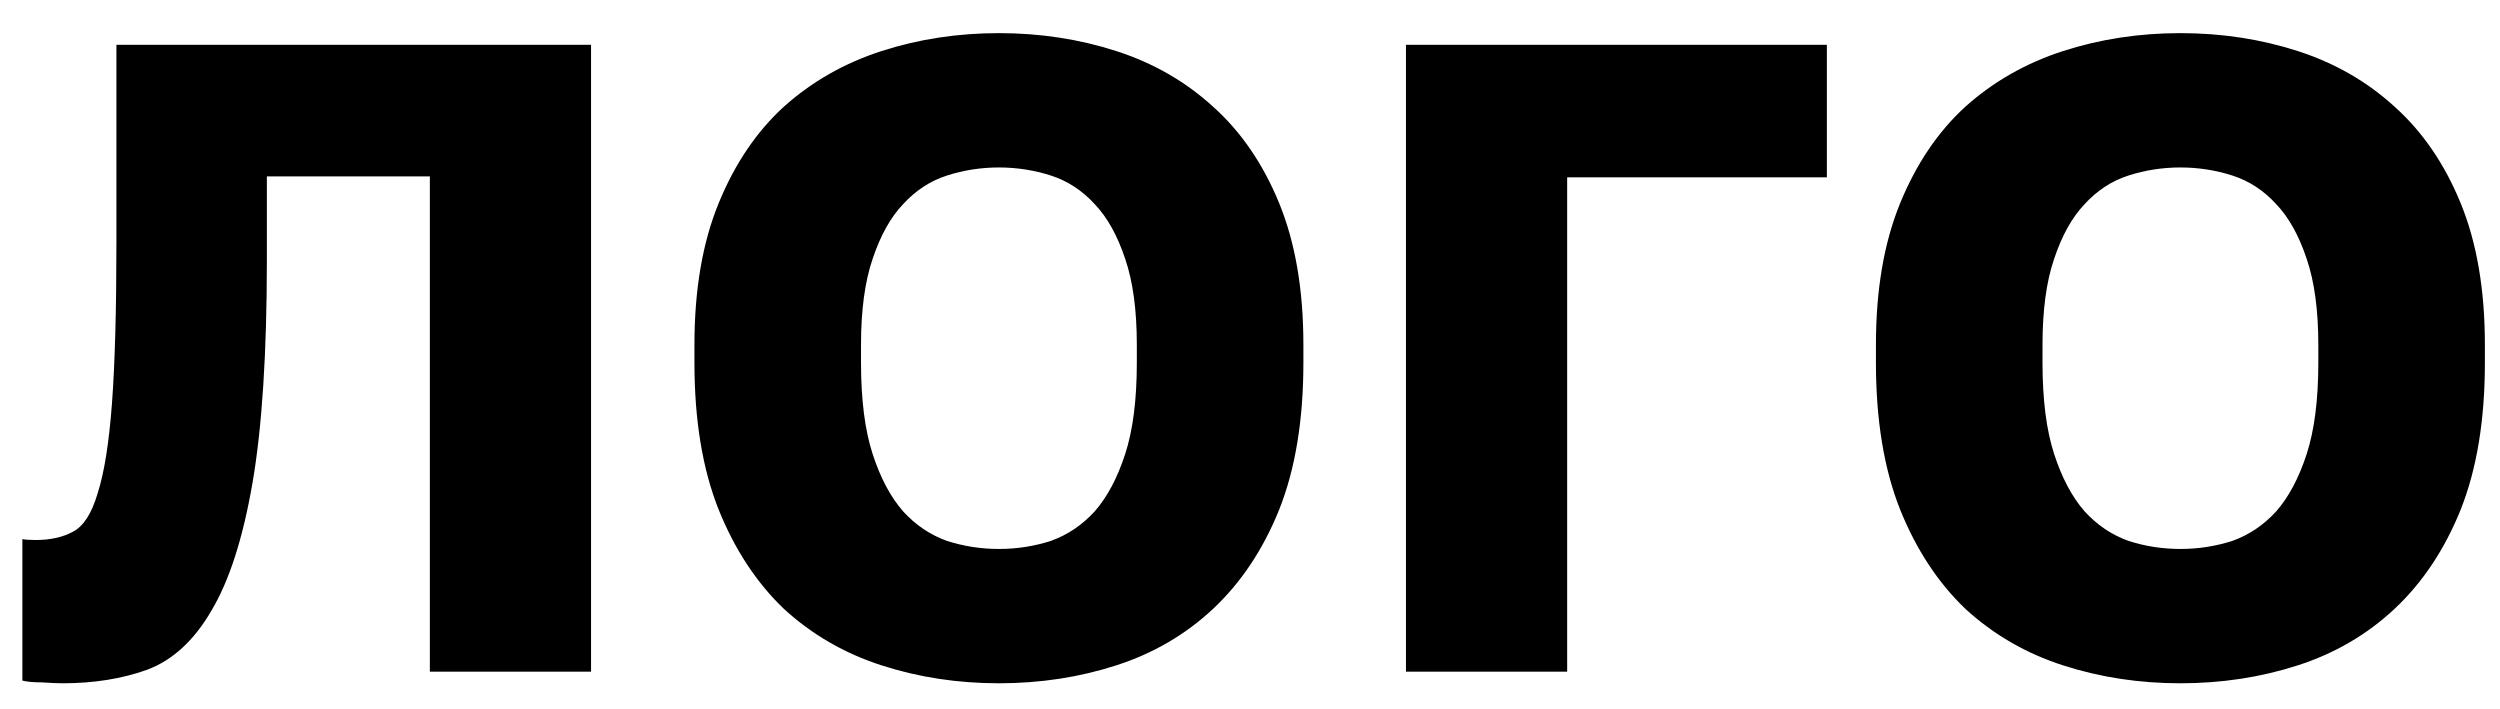
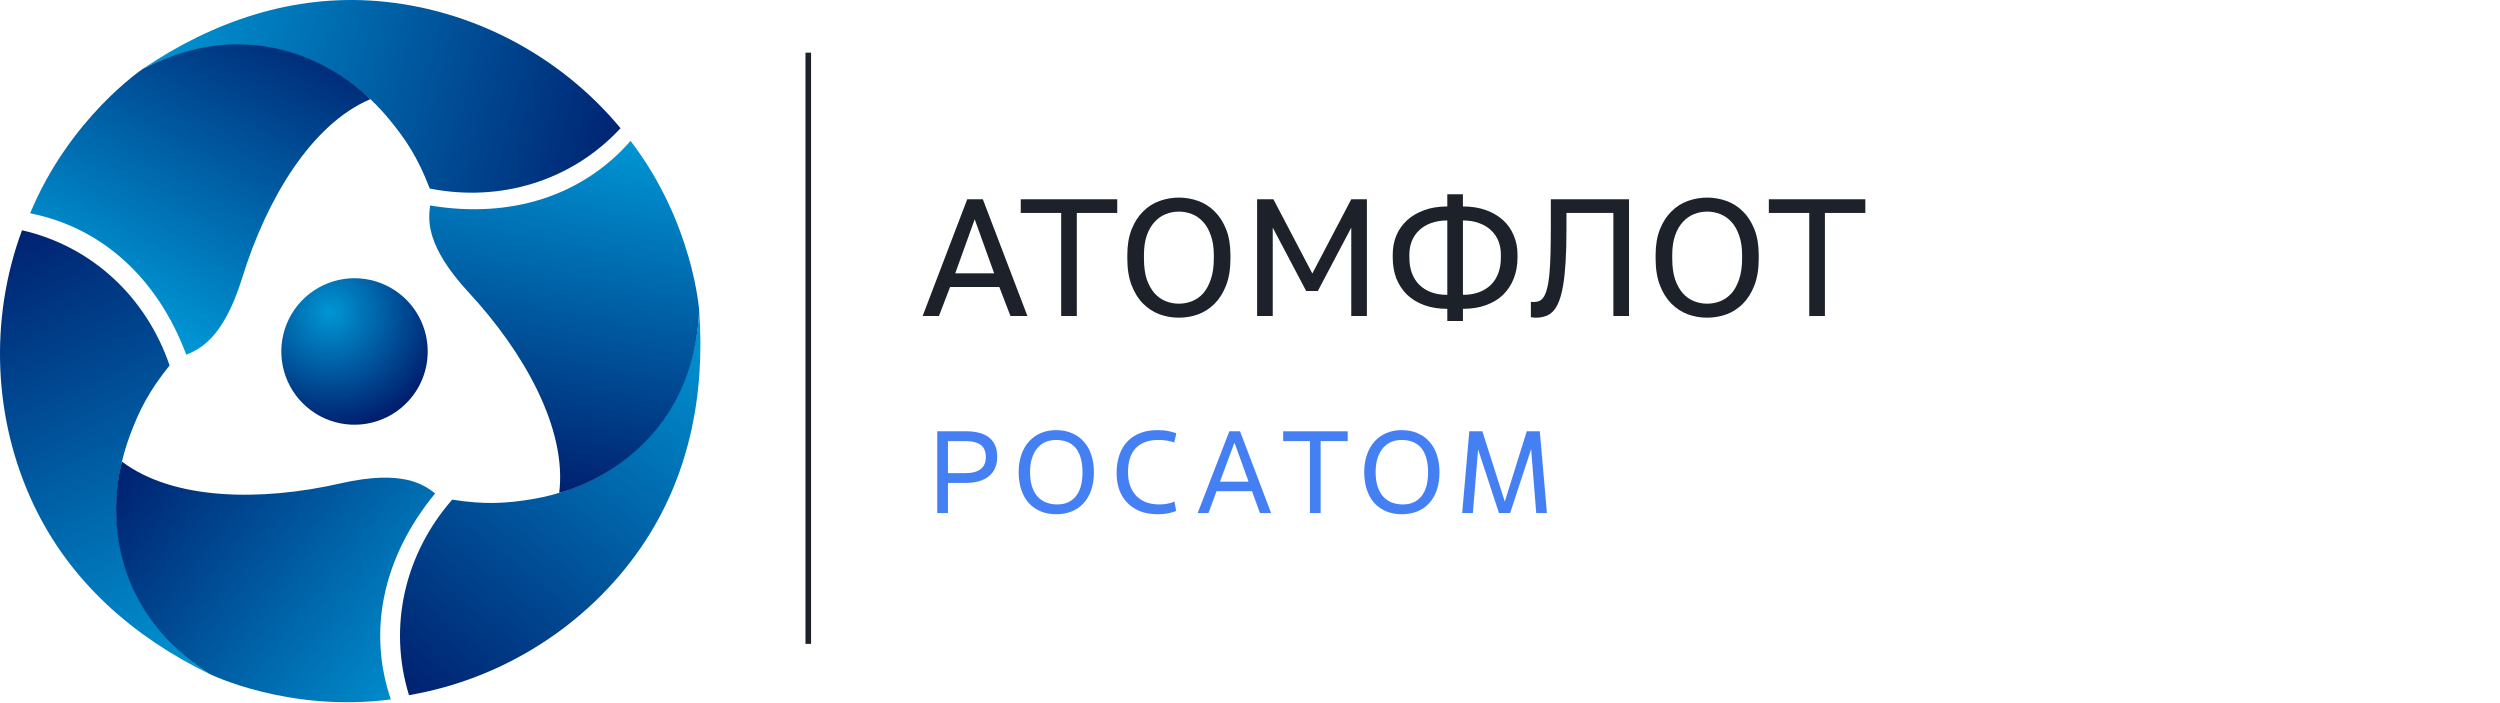
- <svg xmlns="http://www.w3.org/2000/svg" width="67" height="19" viewBox="0 0 67 19" fill="none">
-   <path d="M1.68 18.312C1.552 18.312 1.368 18.304 1.128 18.288C0.904 18.288 0.728 18.272 0.6 18.24V14.448C0.68 14.464 0.8 14.472 0.96 14.472C1.344 14.472 1.672 14.4 1.944 14.256C2.232 14.112 2.456 13.768 2.616 13.224C2.792 12.68 2.92 11.88 3 10.824C3.08 9.752 3.12 8.304 3.12 6.48V1.2H15.84V18H11.52V4.728H7.152V6.96C7.152 9.456 7.024 11.448 6.768 12.936C6.512 14.424 6.144 15.568 5.664 16.368C5.2 17.168 4.624 17.696 3.936 17.952C3.264 18.192 2.512 18.312 1.68 18.312ZM26.771 18.312C25.667 18.312 24.619 18.152 23.627 17.832C22.635 17.512 21.763 17.008 21.011 16.32C20.275 15.616 19.691 14.728 19.259 13.656C18.827 12.568 18.611 11.256 18.611 9.72V9.24C18.611 7.768 18.827 6.504 19.259 5.448C19.691 4.392 20.275 3.528 21.011 2.856C21.763 2.184 22.635 1.688 23.627 1.368C24.619 1.048 25.667 0.888 26.771 0.888C27.875 0.888 28.923 1.048 29.915 1.368C30.907 1.688 31.771 2.184 32.507 2.856C33.259 3.528 33.851 4.392 34.283 5.448C34.715 6.504 34.931 7.768 34.931 9.24V9.72C34.931 11.256 34.715 12.568 34.283 13.656C33.851 14.728 33.259 15.616 32.507 16.32C31.771 17.008 30.907 17.512 29.915 17.832C28.923 18.152 27.875 18.312 26.771 18.312ZM26.771 14.712C27.251 14.712 27.715 14.64 28.163 14.496C28.611 14.336 29.003 14.072 29.339 13.704C29.675 13.32 29.947 12.808 30.155 12.168C30.363 11.528 30.467 10.712 30.467 9.72V9.24C30.467 8.312 30.363 7.544 30.155 6.936C29.947 6.312 29.675 5.824 29.339 5.472C29.003 5.104 28.611 4.848 28.163 4.704C27.715 4.56 27.251 4.488 26.771 4.488C26.291 4.488 25.827 4.56 25.379 4.704C24.931 4.848 24.539 5.104 24.203 5.472C23.867 5.824 23.595 6.312 23.387 6.936C23.179 7.544 23.075 8.312 23.075 9.24V9.72C23.075 10.712 23.179 11.528 23.387 12.168C23.595 12.808 23.867 13.32 24.203 13.704C24.539 14.072 24.931 14.336 25.379 14.496C25.827 14.64 26.291 14.712 26.771 14.712ZM37.68 1.2H48.96V4.752H42V18H37.68V1.2ZM58.435 18.312C57.331 18.312 56.283 18.152 55.291 17.832C54.299 17.512 53.427 17.008 52.675 16.32C51.939 15.616 51.355 14.728 50.923 13.656C50.491 12.568 50.275 11.256 50.275 9.72V9.24C50.275 7.768 50.491 6.504 50.923 5.448C51.355 4.392 51.939 3.528 52.675 2.856C53.427 2.184 54.299 1.688 55.291 1.368C56.283 1.048 57.331 0.888 58.435 0.888C59.539 0.888 60.587 1.048 61.579 1.368C62.571 1.688 63.435 2.184 64.171 2.856C64.923 3.528 65.515 4.392 65.947 5.448C66.379 6.504 66.595 7.768 66.595 9.24V9.72C66.595 11.256 66.379 12.568 65.947 13.656C65.515 14.728 64.923 15.616 64.171 16.32C63.435 17.008 62.571 17.512 61.579 17.832C60.587 18.152 59.539 18.312 58.435 18.312ZM58.435 14.712C58.915 14.712 59.379 14.64 59.827 14.496C60.275 14.336 60.667 14.072 61.003 13.704C61.339 13.32 61.611 12.808 61.819 12.168C62.027 11.528 62.131 10.712 62.131 9.72V9.24C62.131 8.312 62.027 7.544 61.819 6.936C61.611 6.312 61.339 5.824 61.003 5.472C60.667 5.104 60.275 4.848 59.827 4.704C59.379 4.56 58.915 4.488 58.435 4.488C57.955 4.488 57.491 4.56 57.043 4.704C56.595 4.848 56.203 5.104 55.867 5.472C55.531 5.824 55.259 6.312 55.051 6.936C54.843 7.544 54.739 8.312 54.739 9.24V9.72C54.739 10.712 54.843 11.528 55.051 12.168C55.259 12.808 55.531 13.32 55.867 13.704C56.203 14.072 56.595 14.336 57.043 14.496C57.491 14.64 57.955 14.712 58.435 14.712Z" fill="black" />
+ <svg xmlns="http://www.w3.org/2000/svg" width="178" height="50" viewBox="0 0 178 50" fill="none">
+   <path d="M67.493 33.686H68.746C69.219 33.686 69.577 33.592 69.819 33.403C70.067 33.215 70.191 32.926 70.191 32.538C70.191 32.139 70.067 31.851 69.819 31.673C69.577 31.496 69.219 31.407 68.746 31.407H67.493V33.686ZM67.493 36.531H66.732V30.708H68.814C69.152 30.708 69.453 30.744 69.718 30.816C69.988 30.883 70.219 30.991 70.411 31.141C70.602 31.291 70.749 31.479 70.85 31.706C70.951 31.934 71.002 32.206 71.002 32.522C71.002 33.126 70.802 33.589 70.402 33.911C70.008 34.227 69.456 34.385 68.746 34.385H67.493V36.531Z" fill="#4480F3" />
+   <path d="M75.284 35.916C75.841 35.916 76.278 35.724 76.593 35.342C76.914 34.953 77.075 34.379 77.075 33.62C77.075 33.22 77.03 32.877 76.94 32.588C76.855 32.3 76.731 32.061 76.568 31.873C76.405 31.684 76.205 31.546 75.968 31.457C75.737 31.368 75.475 31.324 75.182 31.324C74.923 31.324 74.681 31.371 74.455 31.465C74.23 31.559 74.036 31.701 73.872 31.889C73.709 32.078 73.579 32.316 73.484 32.605C73.388 32.893 73.34 33.231 73.34 33.62C73.34 34.002 73.385 34.338 73.475 34.626C73.571 34.914 73.703 35.156 73.872 35.35C74.041 35.538 74.244 35.68 74.481 35.774C74.723 35.868 74.991 35.916 75.284 35.916ZM75.207 36.614C74.796 36.614 74.424 36.545 74.092 36.406C73.765 36.268 73.484 36.071 73.247 35.816C73.016 35.555 72.839 35.239 72.715 34.867C72.591 34.496 72.529 34.08 72.529 33.62C72.529 33.154 72.594 32.738 72.723 32.372C72.853 32 73.033 31.687 73.264 31.432C73.501 31.171 73.782 30.972 74.109 30.833C74.436 30.694 74.793 30.625 75.182 30.625C75.622 30.625 76.007 30.7 76.34 30.85C76.678 30.994 76.96 31.199 77.185 31.465C77.416 31.726 77.59 32.042 77.709 32.413C77.827 32.779 77.886 33.181 77.886 33.62C77.886 34.113 77.819 34.548 77.683 34.926C77.548 35.297 77.362 35.608 77.126 35.857C76.889 36.107 76.607 36.295 76.281 36.423C75.954 36.55 75.596 36.614 75.207 36.614Z" fill="#4480F3" />
+   <path d="M83.745 36.373C83.582 36.451 83.39 36.509 83.17 36.548C82.951 36.592 82.711 36.614 82.452 36.614C81.99 36.614 81.576 36.548 81.21 36.415C80.849 36.276 80.542 36.079 80.289 35.824C80.035 35.569 79.841 35.264 79.706 34.909C79.571 34.548 79.503 34.144 79.503 33.694C79.503 33.201 79.571 32.763 79.706 32.38C79.841 31.997 80.035 31.676 80.289 31.415C80.542 31.155 80.847 30.958 81.201 30.825C81.562 30.692 81.962 30.625 82.401 30.625C82.739 30.625 83.013 30.65 83.221 30.7C83.435 30.744 83.613 30.794 83.754 30.85L83.61 31.507C83.424 31.44 83.235 31.393 83.044 31.365C82.852 31.338 82.663 31.324 82.478 31.324C81.773 31.324 81.235 31.518 80.864 31.906C80.497 32.294 80.314 32.865 80.314 33.62C80.314 33.98 80.365 34.304 80.466 34.593C80.573 34.876 80.723 35.117 80.914 35.317C81.106 35.511 81.34 35.66 81.616 35.766C81.892 35.866 82.204 35.916 82.553 35.916C82.739 35.916 82.925 35.899 83.111 35.866C83.303 35.832 83.472 35.78 83.618 35.708L83.745 36.373Z" fill="#4480F3" />
+   <path d="M89.143 34.975H86.617L86.042 36.531H85.273L87.529 30.708H88.29L90.504 36.531H89.709L89.143 34.975ZM86.862 34.293H88.898L87.909 31.557H87.876L86.862 34.293Z" fill="#4480F3" />
+   <path d="M94.029 36.531H93.268V31.407H91.361V30.708H95.956V31.407H94.029V36.531Z" fill="#4480F3" />
+   <path d="M99.888 35.916C100.446 35.916 100.882 35.724 101.198 35.342C101.519 34.953 101.679 34.379 101.679 33.62C101.679 33.22 101.634 32.877 101.544 32.588C101.46 32.3 101.336 32.061 101.172 31.873C101.009 31.684 100.809 31.546 100.572 31.457C100.342 31.368 100.08 31.324 99.787 31.324C99.528 31.324 99.285 31.371 99.06 31.465C98.835 31.559 98.64 31.701 98.477 31.889C98.314 32.078 98.184 32.316 98.088 32.605C97.992 32.893 97.945 33.231 97.945 33.62C97.945 34.002 97.99 34.338 98.08 34.626C98.175 34.914 98.308 35.156 98.477 35.35C98.646 35.538 98.849 35.68 99.085 35.774C99.328 35.868 99.595 35.916 99.888 35.916ZM99.812 36.614C99.401 36.614 99.029 36.545 98.697 36.406C98.37 36.268 98.088 36.071 97.852 35.816C97.621 35.555 97.443 35.239 97.319 34.867C97.195 34.496 97.133 34.08 97.133 33.62C97.133 33.154 97.198 32.738 97.328 32.372C97.457 32 97.638 31.687 97.868 31.432C98.105 31.171 98.387 30.972 98.713 30.833C99.04 30.694 99.398 30.625 99.787 30.625C100.226 30.625 100.612 30.7 100.944 30.85C101.282 30.994 101.564 31.199 101.789 31.465C102.02 31.726 102.195 32.042 102.313 32.413C102.432 32.779 102.491 33.181 102.491 33.62C102.491 34.113 102.423 34.548 102.288 34.926C102.153 35.297 101.967 35.608 101.73 35.857C101.494 36.107 101.212 36.295 100.885 36.423C100.558 36.55 100.201 36.614 99.812 36.614Z" fill="#4480F3" />
+   <path d="M110.141 36.531H109.38L109.017 31.981L107.521 36.531H106.727L105.24 31.997L104.868 36.531H104.107L104.615 30.708H105.544L107.141 35.716L108.704 30.708H109.634L110.141 36.531Z" fill="#4480F3" />
+   <rect x="57.35" y="3.75" width="0.398" height="42.094" fill="#1D222A" />
+   <path d="M29.095 28.535C28.402 29.297 27.499 29.837 26.5 30.086C25.501 30.335 24.451 30.282 23.482 29.934C22.513 29.587 21.669 28.959 21.055 28.132C20.442 27.305 20.087 26.314 20.036 25.285C19.984 24.256 20.239 23.235 20.766 22.35C21.294 21.466 22.072 20.757 23.002 20.315C23.931 19.872 24.971 19.715 25.989 19.863C27.008 20.011 27.96 20.457 28.726 21.146C29.237 21.606 29.652 22.162 29.947 22.783C30.242 23.404 30.412 24.077 30.446 24.764C30.48 25.451 30.379 26.137 30.147 26.785C29.915 27.432 29.558 28.027 29.095 28.535Z" fill="url(#paint0_radial_11349_8875)" />
+   <path d="M38.003 35.52C36.051 35.856 34.494 35.937 32.196 35.574C28.848 39.403 27.602 44.562 29.12 49.495C35.762 48.362 41.813 44.54 45.64 38.973C49.035 34.035 50.218 28.189 49.783 22.137C49.425 29.076 44.765 34.342 38.003 35.52Z" fill="url(#paint1_linear_11349_8875)" />
+   <path d="M44.897 10.031C41.51 13.905 36.43 15.6 30.624 14.631C30.503 15.6 30.253 17.456 33.375 20.827C37.332 25.097 40.377 30.541 39.816 35.089C39.816 35.089 49.251 32.91 49.783 22.137C49.783 22.137 49.374 15.882 44.897 10.031Z" fill="url(#paint2_linear_11349_8875)" />
+   <path d="M9.219 31.081C9.904 29.221 10.612 27.831 12.075 26.021C10.436 21.204 6.594 17.545 1.567 16.395C-0.774 22.717 -0.492 29.873 2.412 35.974C4.988 41.385 9.454 45.334 14.909 47.982C9.083 44.203 6.857 37.531 9.219 31.081Z" fill="url(#paint3_linear_11349_8875)" />
+   <path d="M27.828 49.799C26.169 44.927 27.243 39.676 30.984 35.129C30.206 34.54 28.725 33.395 24.247 34.416C18.573 35.71 12.341 35.627 8.685 32.867C8.685 32.867 5.853 42.134 14.91 47.982C14.91 47.982 20.527 50.755 27.828 49.799Z" fill="url(#paint4_linear_11349_8875)" />
+   <path d="M27.648 8.418C28.915 9.941 29.763 11.251 30.598 13.424C35.586 14.411 40.673 12.911 44.182 9.129C39.882 3.939 33.549 0.605 26.818 0.072C20.848 -0.401 15.197 1.496 10.178 4.899C16.361 1.739 23.248 3.146 27.648 8.418Z" fill="url(#paint5_linear_11349_8875)" />
+   <path d="M2.146 15.186C7.192 16.184 11.198 19.74 13.263 25.256C14.162 24.877 15.893 24.166 17.248 19.774C18.966 14.209 22.154 8.849 26.37 7.06C26.37 7.06 19.767 -0.028 10.178 4.898C10.178 4.898 4.97 8.38 2.146 15.186Z" fill="url(#paint6_linear_11349_8875)" />
+   <path d="M71.151 20.434H67.646L66.852 22.501H65.691L68.866 14.188H69.979L73.153 22.501H71.945L71.151 20.434ZM68.013 19.461H70.784L69.399 15.613L68.013 19.461Z" fill="#1D222A" />
+   <path d="M75.556 15.162H72.678V14.188H79.547V15.162H76.669V22.501H75.556V15.162Z" fill="#1D222A" />
+   <path d="M83.936 22.619C83.463 22.619 83.005 22.54 82.562 22.382C82.12 22.216 81.73 21.962 81.39 21.622C81.05 21.282 80.778 20.846 80.573 20.316C80.367 19.785 80.265 19.148 80.265 18.404V18.166C80.265 17.454 80.367 16.84 80.573 16.326C80.778 15.811 81.05 15.388 81.39 15.055C81.73 14.715 82.12 14.465 82.562 14.307C83.005 14.149 83.463 14.069 83.936 14.069C84.41 14.069 84.868 14.149 85.31 14.307C85.752 14.465 86.143 14.715 86.483 15.055C86.822 15.388 87.095 15.811 87.3 16.326C87.505 16.84 87.608 17.454 87.608 18.166V18.404C87.608 19.148 87.505 19.785 87.3 20.316C87.095 20.846 86.822 21.282 86.483 21.622C86.143 21.962 85.752 22.216 85.31 22.382C84.868 22.54 84.41 22.619 83.936 22.619ZM83.936 21.622C84.26 21.622 84.572 21.563 84.872 21.444C85.172 21.325 85.437 21.139 85.666 20.886C85.895 20.625 86.076 20.292 86.21 19.888C86.353 19.477 86.424 18.982 86.424 18.404V18.166C86.424 17.62 86.353 17.153 86.21 16.765C86.076 16.369 85.895 16.049 85.666 15.803C85.437 15.55 85.172 15.364 84.872 15.245C84.572 15.126 84.26 15.067 83.936 15.067C83.613 15.067 83.301 15.126 83.001 15.245C82.701 15.364 82.436 15.55 82.207 15.803C81.978 16.049 81.793 16.369 81.65 16.765C81.516 17.153 81.449 17.62 81.449 18.166V18.404C81.449 18.982 81.516 19.477 81.65 19.888C81.793 20.292 81.978 20.625 82.207 20.886C82.436 21.139 82.701 21.325 83.001 21.444C83.301 21.563 83.613 21.622 83.936 21.622Z" fill="#1D222A" />
+   <path d="M89.506 14.188H90.667L93.438 19.473L96.21 14.188H97.323V22.501H96.21V16.207L93.829 20.72H93L90.619 16.207V22.501H89.506V14.188Z" fill="#1D222A" />
+   <path d="M103.048 21.99C102.44 21.99 101.895 21.903 101.413 21.729C100.932 21.555 100.525 21.309 100.193 20.993C99.862 20.668 99.605 20.284 99.424 19.841C99.25 19.39 99.163 18.891 99.163 18.345V18.107C99.163 17.624 99.25 17.173 99.424 16.753C99.605 16.334 99.862 15.973 100.193 15.673C100.525 15.372 100.932 15.134 101.413 14.96C101.895 14.786 102.44 14.699 103.048 14.699V13.832H104.161V14.699C104.769 14.699 105.314 14.786 105.796 14.96C106.277 15.134 106.684 15.372 107.016 15.673C107.347 15.973 107.6 16.334 107.774 16.753C107.955 17.173 108.046 17.624 108.046 18.107V18.345C108.046 18.891 107.955 19.39 107.774 19.841C107.6 20.284 107.347 20.668 107.016 20.993C106.684 21.309 106.277 21.555 105.796 21.729C105.314 21.903 104.769 21.99 104.161 21.99V22.857H103.048V21.99ZM106.862 18.107C106.862 17.767 106.802 17.45 106.684 17.157C106.566 16.864 106.392 16.611 106.163 16.397C105.934 16.175 105.65 16.005 105.31 15.886C104.978 15.76 104.596 15.696 104.161 15.696V20.993C104.596 20.993 104.978 20.929 105.31 20.803C105.65 20.676 105.934 20.498 106.163 20.268C106.392 20.039 106.566 19.762 106.684 19.437C106.802 19.113 106.862 18.748 106.862 18.345V18.107ZM100.347 18.345C100.347 18.748 100.407 19.113 100.525 19.437C100.644 19.762 100.817 20.039 101.046 20.268C101.275 20.498 101.556 20.676 101.887 20.803C102.227 20.929 102.614 20.993 103.048 20.993V15.696C102.614 15.696 102.227 15.76 101.887 15.886C101.556 16.005 101.275 16.175 101.046 16.397C100.817 16.611 100.644 16.864 100.525 17.157C100.407 17.45 100.347 17.767 100.347 18.107V18.345Z" fill="#1D222A" />
+   <path d="M109.353 22.619C109.235 22.619 109.116 22.608 108.998 22.584V21.491C109.037 21.499 109.096 21.503 109.175 21.503C109.333 21.503 109.472 21.48 109.59 21.432C109.716 21.377 109.823 21.282 109.91 21.147C110.005 21.005 110.083 20.807 110.147 20.553C110.218 20.3 110.273 19.975 110.312 19.579C110.352 19.176 110.38 18.689 110.395 18.119C110.411 17.549 110.419 16.872 110.419 16.088V14.188H115.986V22.501H114.872V15.162H111.532V16.326C111.532 17.204 111.513 17.972 111.473 18.63C111.434 19.279 111.374 19.837 111.296 20.304C111.217 20.771 111.118 21.155 110.999 21.456C110.881 21.757 110.739 21.994 110.573 22.168C110.415 22.334 110.234 22.449 110.028 22.513C109.823 22.584 109.598 22.619 109.353 22.619Z" fill="#1D222A" />
+   <path d="M121.551 22.619C121.077 22.619 120.619 22.54 120.177 22.382C119.735 22.216 119.344 21.962 119.004 21.622C118.665 21.282 118.392 20.846 118.187 20.316C117.982 19.785 117.879 19.148 117.879 18.404V18.166C117.879 17.454 117.982 16.84 118.187 16.326C118.392 15.811 118.665 15.388 119.004 15.055C119.344 14.715 119.735 14.465 120.177 14.307C120.619 14.149 121.077 14.069 121.551 14.069C122.024 14.069 122.482 14.149 122.925 14.307C123.367 14.465 123.758 14.715 124.097 15.055C124.437 15.388 124.709 15.811 124.914 16.326C125.12 16.84 125.222 17.454 125.222 18.166V18.404C125.222 19.148 125.12 19.785 124.914 20.316C124.709 20.846 124.437 21.282 124.097 21.622C123.758 21.962 123.367 22.216 122.925 22.382C122.482 22.54 122.024 22.619 121.551 22.619ZM121.551 21.622C121.874 21.622 122.186 21.563 122.486 21.444C122.786 21.325 123.051 21.139 123.28 20.886C123.509 20.625 123.691 20.292 123.825 19.888C123.967 19.477 124.038 18.982 124.038 18.404V18.166C124.038 17.62 123.967 17.153 123.825 16.765C123.691 16.369 123.509 16.049 123.28 15.803C123.051 15.55 122.786 15.364 122.486 15.245C122.186 15.126 121.874 15.067 121.551 15.067C121.227 15.067 120.915 15.126 120.615 15.245C120.315 15.364 120.05 15.55 119.821 15.803C119.592 16.049 119.407 16.369 119.265 16.765C119.131 17.153 119.063 17.62 119.063 18.166V18.404C119.063 18.982 119.131 19.477 119.265 19.888C119.407 20.292 119.592 20.625 119.821 20.886C120.05 21.139 120.315 21.325 120.615 21.444C120.915 21.563 121.227 21.622 121.551 21.622Z" fill="#1D222A" />
+   <path d="M128.819 15.162H125.941V14.188H132.811V15.162H129.933V22.501H128.819V15.162Z" fill="#1D222A" />
+   <defs>
+     <radialGradient id="paint0_radial_11349_8875" cx="0" cy="0" r="1" gradientUnits="userSpaceOnUse" gradientTransform="translate(23.4871 22.2578) rotate(59.5823) scale(8.14049 8.13726)">
+       <stop stop-color="#0096D4" />
+       <stop offset="1" stop-color="#00206F" />
+     </radialGradient>
+     <linearGradient id="paint1_linear_11349_8875" x1="49.976" y1="22.137" x2="28.425" y2="49.374" gradientUnits="userSpaceOnUse">
+       <stop stop-color="#0096D4" />
+       <stop offset="1" stop-color="#00206F" />
+     </linearGradient>
+     <linearGradient id="paint2_linear_11349_8875" x1="40.058" y1="35.107" x2="45.025" y2="9.929" gradientUnits="userSpaceOnUse">
+       <stop stop-color="#00206F" />
+       <stop offset="1" stop-color="#0096D4" />
+     </linearGradient>
+     <linearGradient id="paint3_linear_11349_8875" x1="14.9" y1="47.937" x2="-0.119" y2="16.473" gradientUnits="userSpaceOnUse">
+       <stop stop-color="#0096D4" />
+       <stop offset="1" stop-color="#00206F" />
+     </linearGradient>
+     <linearGradient id="paint4_linear_11349_8875" x1="8.368" y1="32.926" x2="30.879" y2="50.098" gradientUnits="userSpaceOnUse">
+       <stop stop-color="#00206F" />
+       <stop offset="1" stop-color="#0096D4" />
+     </linearGradient>
+     <linearGradient id="paint5_linear_11349_8875" x1="10.081" y1="4.732" x2="44.174" y2="13.786" gradientUnits="userSpaceOnUse">
+       <stop stop-color="#0096D4" />
+       <stop offset="1" stop-color="#00206F" />
+     </linearGradient>
+     <linearGradient id="paint6_linear_11349_8875" x1="26.27" y1="3.146" x2="14.159" y2="25.169" gradientUnits="userSpaceOnUse">
+       <stop stop-color="#00206F" />
+       <stop offset="1" stop-color="#0096D4" />
+     </linearGradient>
+   </defs>
</svg>
